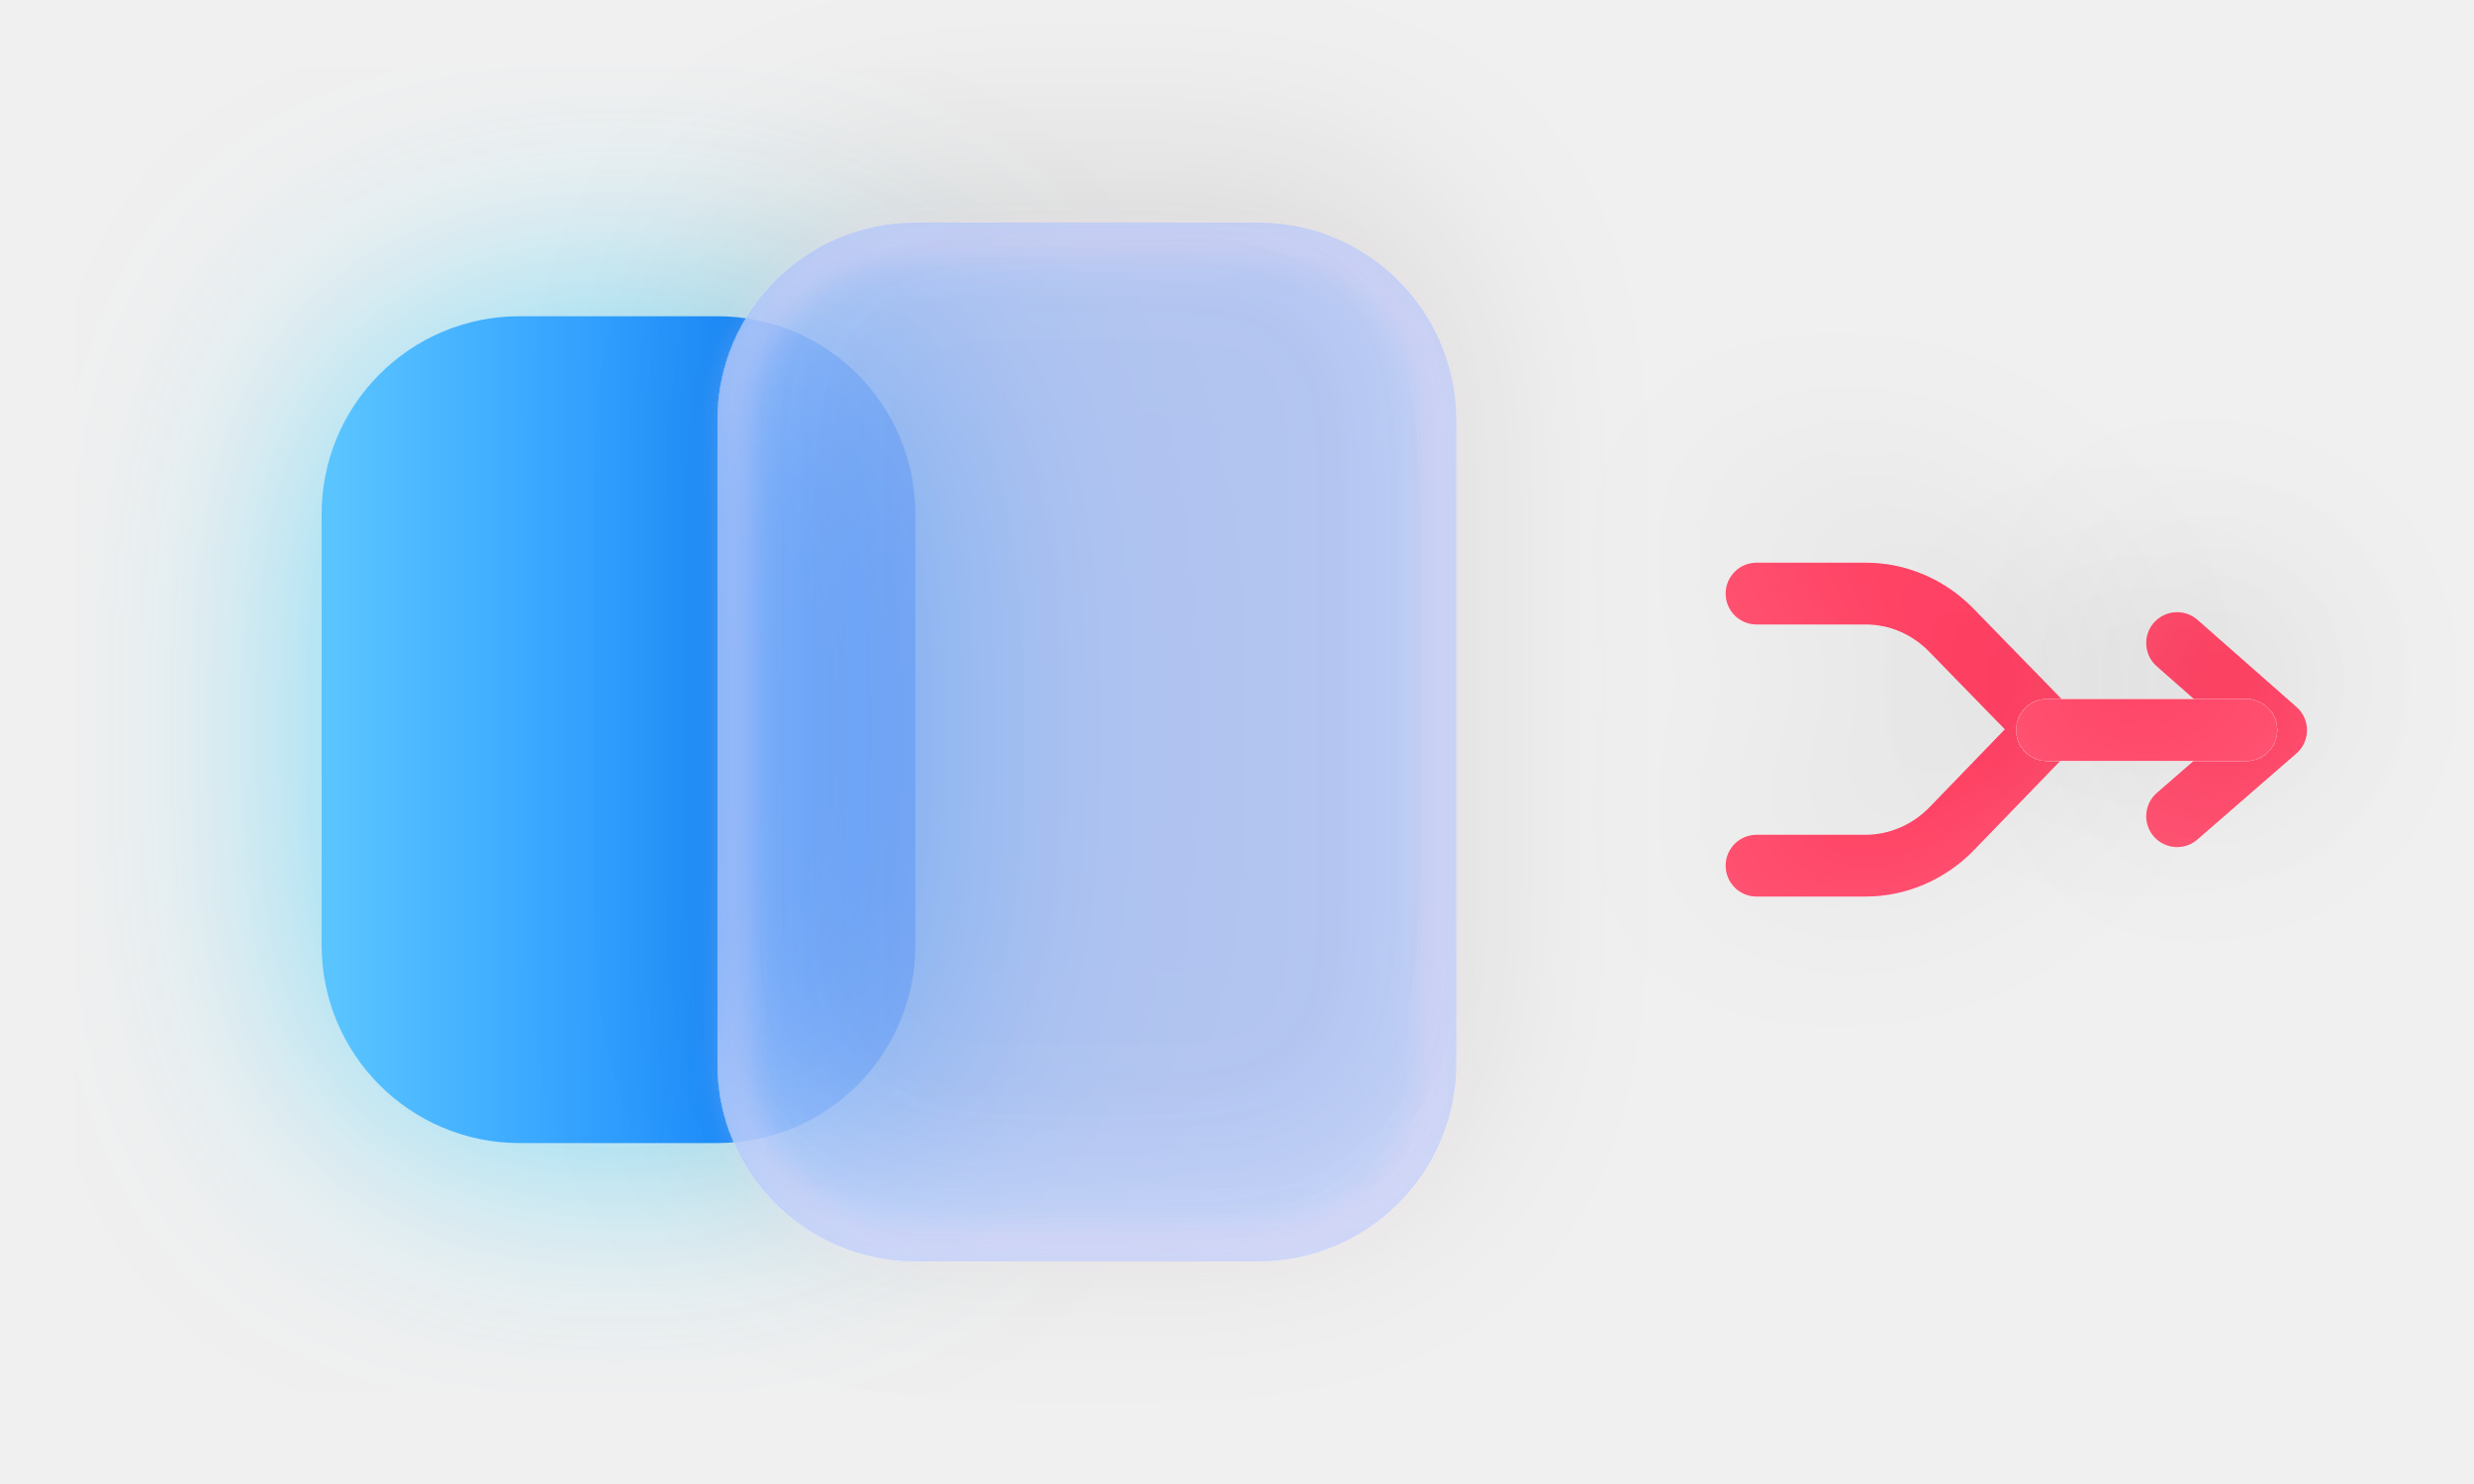
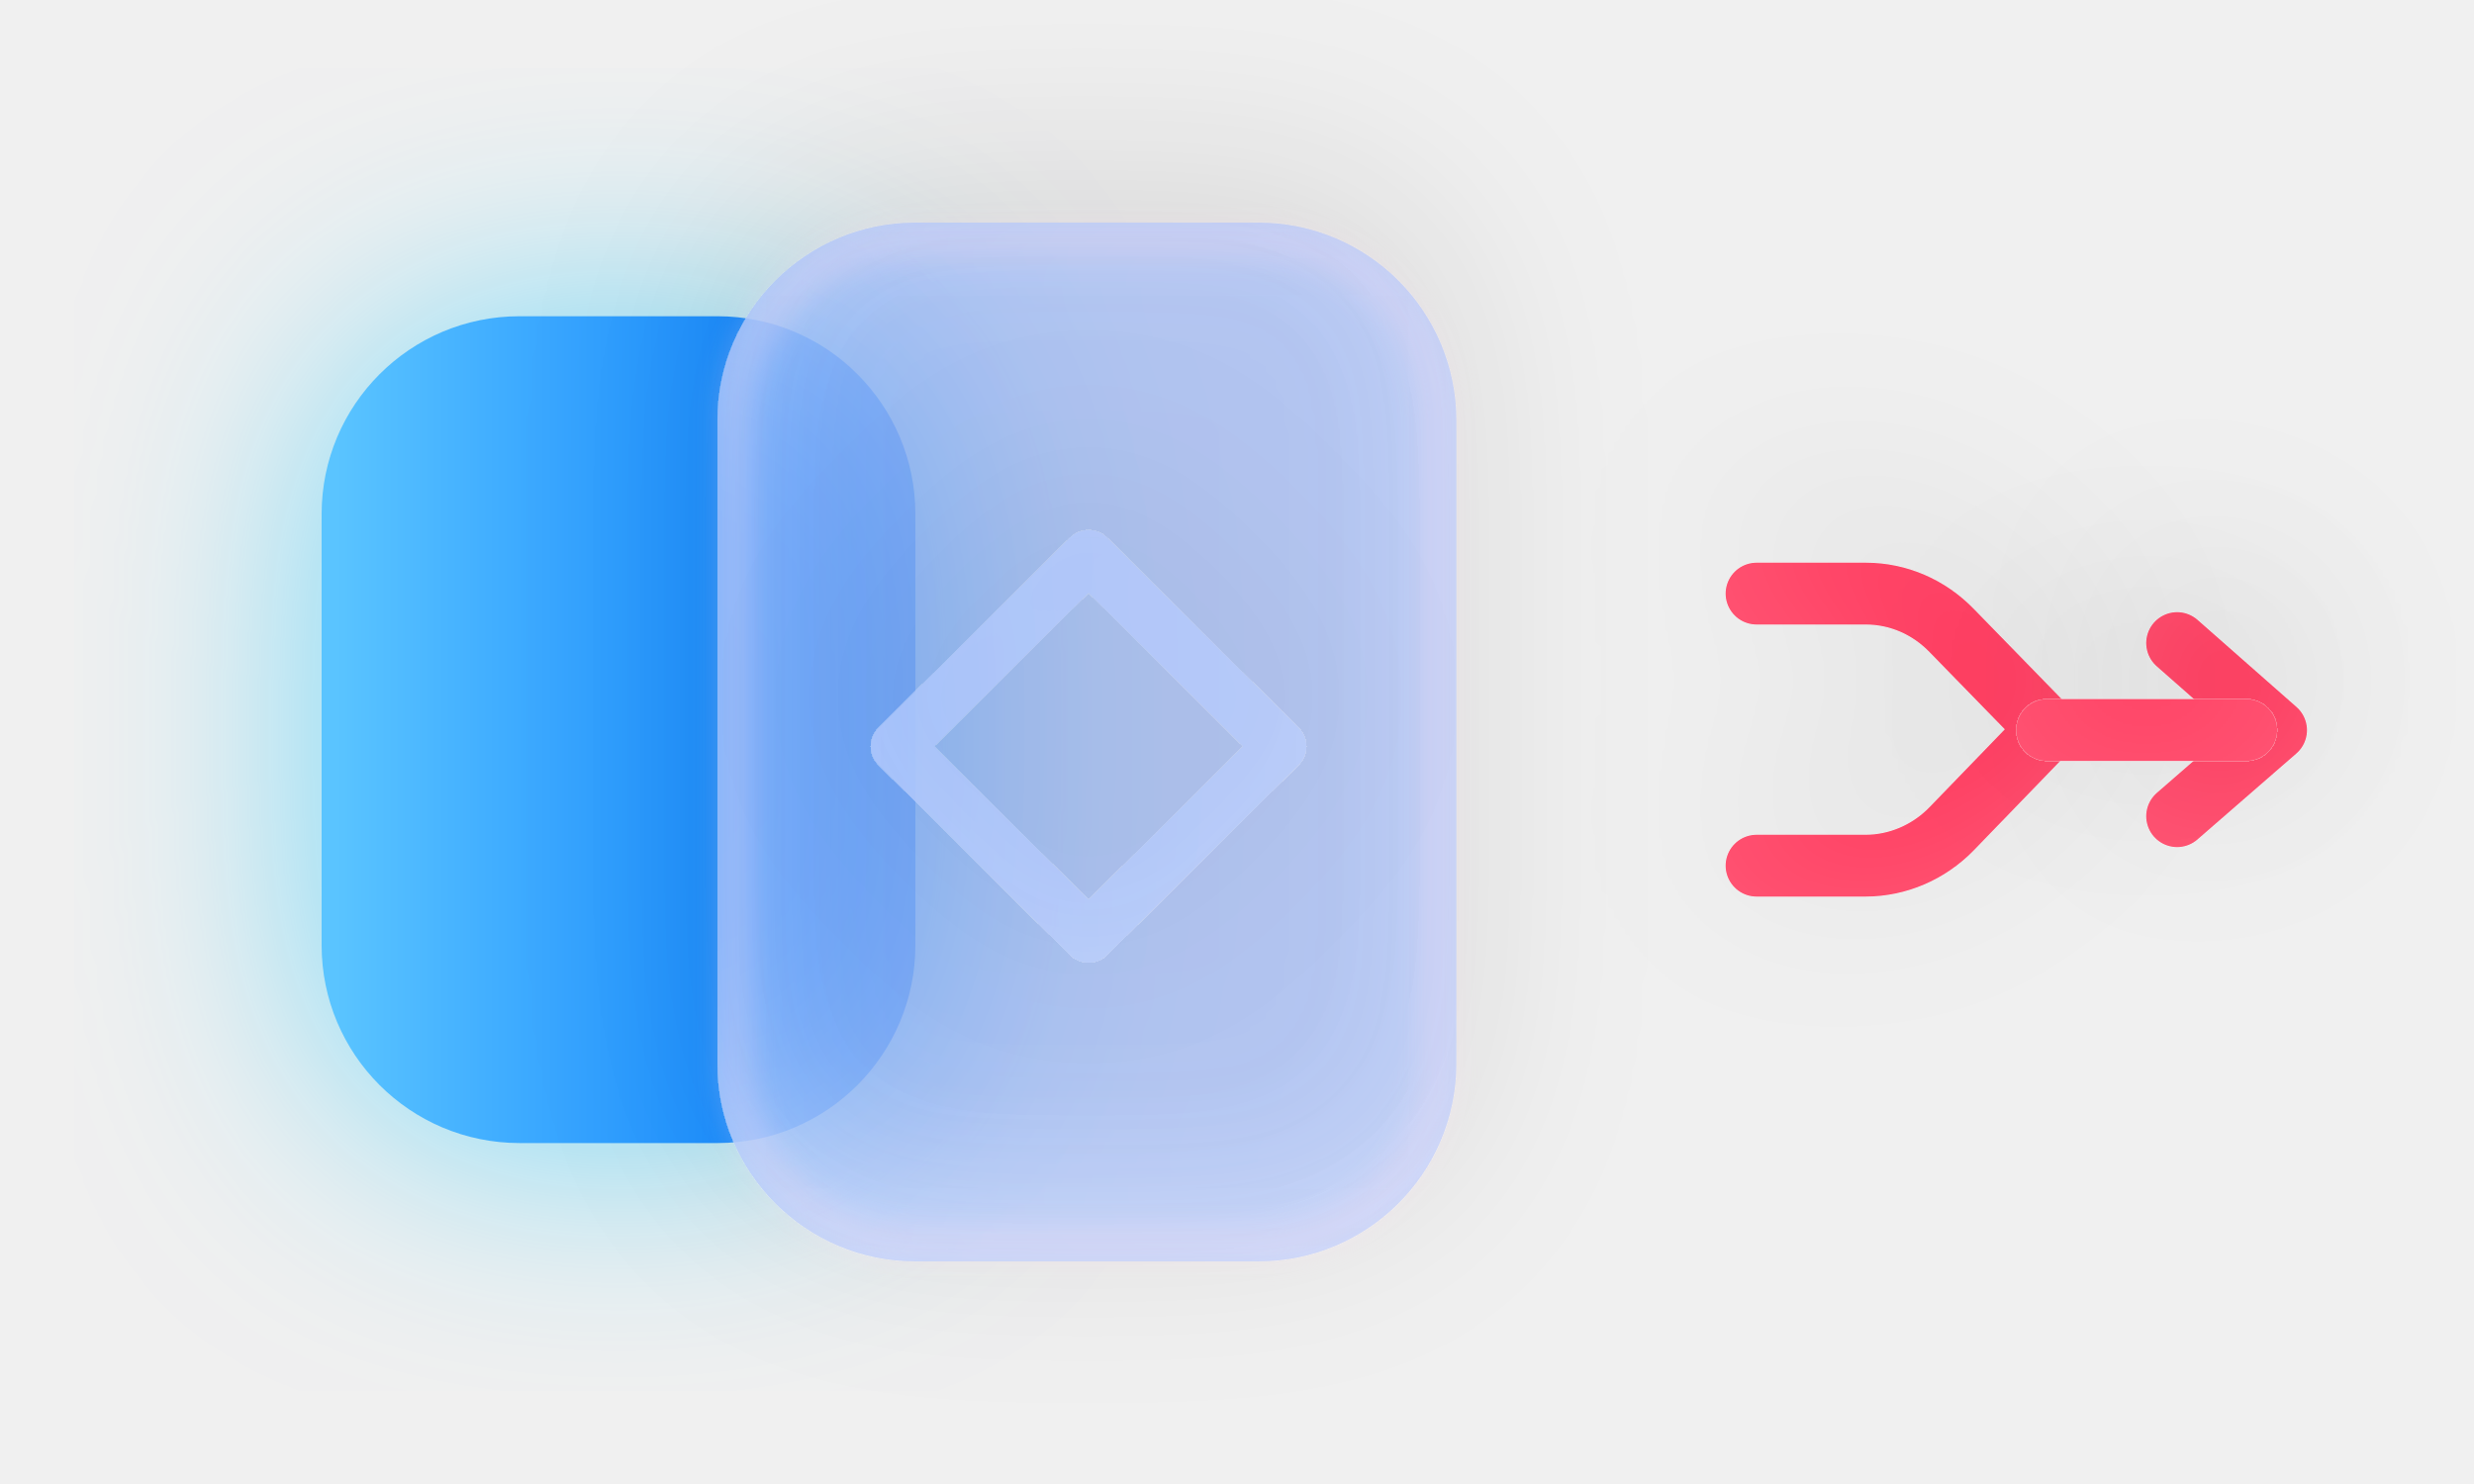
<svg xmlns="http://www.w3.org/2000/svg" width="100" height="60" viewBox="0 0 100 60" fill="none">
  <g clip-path="url(#clip0)">
    <g filter="url(#filter0_d)">
      <rect x="13" y="12.786" width="24" height="33.429" rx="8" fill="url(#paint0_linear)" />
    </g>
    <g filter="url(#filter1_bdi)">
      <rect x="29" y="9" width="29.867" height="42" rx="8" fill="#98B5FF" fill-opacity="0.6" />
    </g>
    <g filter="url(#filter2_f)">
      <rect x="29.75" y="9.75" width="28.367" height="40.5" rx="7.25" stroke="#FFDFF4" stroke-opacity="0.2" stroke-width="1.5" />
    </g>
    <g filter="url(#filter3_bdi)">
      <path d="M71 35H75.409C76.704 35 77.968 34.458 78.893 33.501L82.777 29.484L78.893 25.498C77.968 24.542 76.734 24 75.409 24H71" stroke="#FF123D" stroke-width="2.5" stroke-linecap="round" stroke-linejoin="round" />
    </g>
    <g filter="url(#filter4_bdi)">
      <path d="M88 33L92 29.522L88 26" stroke="#FF123D" stroke-width="2.5" stroke-linecap="round" stroke-linejoin="round" />
    </g>
    <g filter="url(#filter5_bdi)">
      <path d="M82.747 29.516H90.793" stroke="#FF123D" stroke-width="2.5" stroke-linecap="round" stroke-linejoin="round" />
+     </g>
+     <g filter="url(#filter6_bdi)">
+       <path fill-rule="evenodd" clip-rule="evenodd" d="M43.253 21.742C43.666 21.332 44.334 21.332 44.747 21.742L52.492 29.434C52.904 29.844 52.904 30.508 52.492 30.918L44.747 38.61C44.334 39.02 43.666 39.02 43.253 38.61L35.508 30.918C35.096 30.508 35.096 29.844 35.508 29.434L43.253 21.742ZM44 23.967L37.749 30.176L44 36.385L50.251 30.176L44 23.967Z" fill="#98B5FF" fill-opacity="0.6" />
    </g>
  </g>
  <defs>
    <filter id="filter0_d" x="3" y="2.786" width="44" height="53.429" filterUnits="userSpaceOnUse" color-interpolation-filters="sRGB">
      <feFlood flood-opacity="0" result="BackgroundImageFix" />
      <feColorMatrix in="SourceAlpha" type="matrix" values="0 0 0 0 0 0 0 0 0 0 0 0 0 0 0 0 0 0 127 0" />
      <feOffset />
      <feGaussianBlur stdDeviation="5" />
      <feColorMatrix type="matrix" values="0 0 0 0 0.008 0 0 0 0 0.762 0 0 0 0 1 0 0 0 0.5 0" />
      <feBlend mode="normal" in2="BackgroundImageFix" result="effect1_dropShadow" />
      <feBlend mode="normal" in="SourceGraphic" in2="effect1_dropShadow" result="shape" />
    </filter>
    <filter id="filter1_bdi" x="19" y="-1" width="49.867" height="62" filterUnits="userSpaceOnUse" color-interpolation-filters="sRGB">
      <feFlood flood-opacity="0" result="BackgroundImageFix" />
      <feGaussianBlur in="BackgroundImage" stdDeviation="5" />
      <feComposite in2="SourceAlpha" operator="in" result="effect1_backgroundBlur" />
      <feColorMatrix in="SourceAlpha" type="matrix" values="0 0 0 0 0 0 0 0 0 0 0 0 0 0 0 0 0 0 127 0" />
      <feOffset dy="-2" />
      <feGaussianBlur stdDeviation="4" />
      <feColorMatrix type="matrix" values="0 0 0 0 0 0 0 0 0 0 0 0 0 0 0 0 0 0 0.1 0" />
      <feBlend mode="normal" in2="effect1_backgroundBlur" result="effect2_dropShadow" />
      <feBlend mode="normal" in="SourceGraphic" in2="effect2_dropShadow" result="shape" />
      <feColorMatrix in="SourceAlpha" type="matrix" values="0 0 0 0 0 0 0 0 0 0 0 0 0 0 0 0 0 0 127 0" result="hardAlpha" />
      <feOffset dy="-2" />
      <feGaussianBlur stdDeviation="3.5" />
      <feComposite in2="hardAlpha" operator="arithmetic" k2="-1" k3="1" />
      <feColorMatrix type="matrix" values="0 0 0 0 1 0 0 0 0 1 0 0 0 0 1 0 0 0 0.3 0" />
      <feBlend mode="normal" in2="shape" result="effect3_innerShadow" />
    </filter>
    <filter id="filter2_f" x="28" y="8" width="31.867" height="44" filterUnits="userSpaceOnUse" color-interpolation-filters="sRGB">
      <feFlood flood-opacity="0" result="BackgroundImageFix" />
      <feBlend mode="normal" in="SourceGraphic" in2="BackgroundImageFix" result="shape" />
      <feGaussianBlur stdDeviation="0.5" result="effect1_foregroundBlur" />
    </filter>
    <filter id="filter3_bdi" x="59.75" y="12.75" width="34.277" height="33.5" filterUnits="userSpaceOnUse" color-interpolation-filters="sRGB">
      <feFlood flood-opacity="0" result="BackgroundImageFix" />
      <feGaussianBlur in="BackgroundImage" stdDeviation="5" />
      <feComposite in2="SourceAlpha" operator="in" result="effect1_backgroundBlur" />
      <feColorMatrix in="SourceAlpha" type="matrix" values="0 0 0 0 0 0 0 0 0 0 0 0 0 0 0 0 0 0 127 0" />
      <feOffset dy="-2" />
      <feGaussianBlur stdDeviation="4" />
      <feColorMatrix type="matrix" values="0 0 0 0 0 0 0 0 0 0 0 0 0 0 0 0 0 0 0.1 0" />
      <feBlend mode="normal" in2="effect1_backgroundBlur" result="effect2_dropShadow" />
      <feBlend mode="normal" in="SourceGraphic" in2="effect2_dropShadow" result="shape" />
      <feColorMatrix in="SourceAlpha" type="matrix" values="0 0 0 0 0 0 0 0 0 0 0 0 0 0 0 0 0 0 127 0" result="hardAlpha" />
      <feOffset dy="-2" />
      <feGaussianBlur stdDeviation="3.5" />
      <feComposite in2="hardAlpha" operator="arithmetic" k2="-1" k3="1" />
      <feColorMatrix type="matrix" values="0 0 0 0 1 0 0 0 0 1 0 0 0 0 1 0 0 0 0.3 0" />
      <feBlend mode="normal" in2="shape" result="effect3_innerShadow" />
    </filter>
    <filter id="filter4_bdi" x="76.75" y="14.75" width="26.5" height="29.5" filterUnits="userSpaceOnUse" color-interpolation-filters="sRGB">
      <feFlood flood-opacity="0" result="BackgroundImageFix" />
      <feGaussianBlur in="BackgroundImage" stdDeviation="5" />
      <feComposite in2="SourceAlpha" operator="in" result="effect1_backgroundBlur" />
      <feColorMatrix in="SourceAlpha" type="matrix" values="0 0 0 0 0 0 0 0 0 0 0 0 0 0 0 0 0 0 127 0" />
      <feOffset dy="-2" />
      <feGaussianBlur stdDeviation="4" />
      <feColorMatrix type="matrix" values="0 0 0 0 0 0 0 0 0 0 0 0 0 0 0 0 0 0 0.1 0" />
      <feBlend mode="normal" in2="effect1_backgroundBlur" result="effect2_dropShadow" />
      <feBlend mode="normal" in="SourceGraphic" in2="effect2_dropShadow" result="shape" />
      <feColorMatrix in="SourceAlpha" type="matrix" values="0 0 0 0 0 0 0 0 0 0 0 0 0 0 0 0 0 0 127 0" result="hardAlpha" />
      <feOffset dy="-2" />
      <feGaussianBlur stdDeviation="3.5" />
      <feComposite in2="hardAlpha" operator="arithmetic" k2="-1" k3="1" />
      <feColorMatrix type="matrix" values="0 0 0 0 1 0 0 0 0 1 0 0 0 0 1 0 0 0 0.3 0" />
      <feBlend mode="normal" in2="shape" result="effect3_innerShadow" />
    </filter>
    <filter id="filter5_bdi" x="71.497" y="18.266" width="30.547" height="22.5" filterUnits="userSpaceOnUse" color-interpolation-filters="sRGB">
      <feFlood flood-opacity="0" result="BackgroundImageFix" />
      <feGaussianBlur in="BackgroundImage" stdDeviation="5" />
      <feComposite in2="SourceAlpha" operator="in" result="effect1_backgroundBlur" />
      <feColorMatrix in="SourceAlpha" type="matrix" values="0 0 0 0 0 0 0 0 0 0 0 0 0 0 0 0 0 0 127 0" />
      <feOffset dy="-2" />
      <feGaussianBlur stdDeviation="4" />
      <feColorMatrix type="matrix" values="0 0 0 0 0 0 0 0 0 0 0 0 0 0 0 0 0 0 0.1 0" />
      <feBlend mode="normal" in2="effect1_backgroundBlur" result="effect2_dropShadow" />
      <feBlend mode="normal" in="SourceGraphic" in2="effect2_dropShadow" result="shape" />
      <feColorMatrix in="SourceAlpha" type="matrix" values="0 0 0 0 0 0 0 0 0 0 0 0 0 0 0 0 0 0 127 0" result="hardAlpha" />
      <feOffset dy="-2" />
      <feGaussianBlur stdDeviation="3.5" />
      <feComposite in2="hardAlpha" operator="arithmetic" k2="-1" k3="1" />
      <feColorMatrix type="matrix" values="0 0 0 0 1 0 0 0 0 1 0 0 0 0 1 0 0 0 0.3 0" />
      <feBlend mode="normal" in2="shape" result="effect3_innerShadow" />
    </filter>
+     <filter id="filter6_bdi" x="25.199" y="11.434" width="37.602" height="37.483" filterUnits="userSpaceOnUse" color-interpolation-filters="sRGB">
+       <feFlood flood-opacity="0" result="BackgroundImageFix" />
+       <feGaussianBlur in="BackgroundImage" stdDeviation="5" />
+       <feComposite in2="SourceAlpha" operator="in" result="effect1_backgroundBlur" />
+       <feColorMatrix in="SourceAlpha" type="matrix" values="0 0 0 0 0 0 0 0 0 0 0 0 0 0 0 0 0 0 127 0" />
+       <feOffset dy="-2" />
+       <feGaussianBlur stdDeviation="4" />
+       <feColorMatrix type="matrix" values="0 0 0 0 0 0 0 0 0 0 0 0 0 0 0 0 0 0 0.1 0" />
+       <feBlend mode="normal" in2="effect1_backgroundBlur" result="effect2_dropShadow" />
+       <feBlend mode="normal" in="SourceGraphic" in2="effect2_dropShadow" result="shape" />
+       <feColorMatrix in="SourceAlpha" type="matrix" values="0 0 0 0 0 0 0 0 0 0 0 0 0 0 0 0 0 0 127 0" result="hardAlpha" />
+       <feOffset dy="-2" />
+       <feGaussianBlur stdDeviation="3.5" />
+       <feComposite in2="hardAlpha" operator="arithmetic" k2="-1" k3="1" />
+       <feColorMatrix type="matrix" values="0 0 0 0 1 0 0 0 0 1 0 0 0 0 1 0 0 0 0.3 0" />
+       <feBlend mode="normal" in2="shape" result="effect3_innerShadow" />
+     </filter>
    <linearGradient id="paint0_linear" x1="36.704" y1="29.5" x2="13.591" y2="29.5" gradientUnits="userSpaceOnUse">
      <stop stop-color="#0075FF" />
      <stop offset="1" stop-color="#5AC4FF" />
    </linearGradient>
    <clipPath id="clip0">
      <rect width="100" height="60" fill="white" />
    </clipPath>
  </defs>
</svg>
